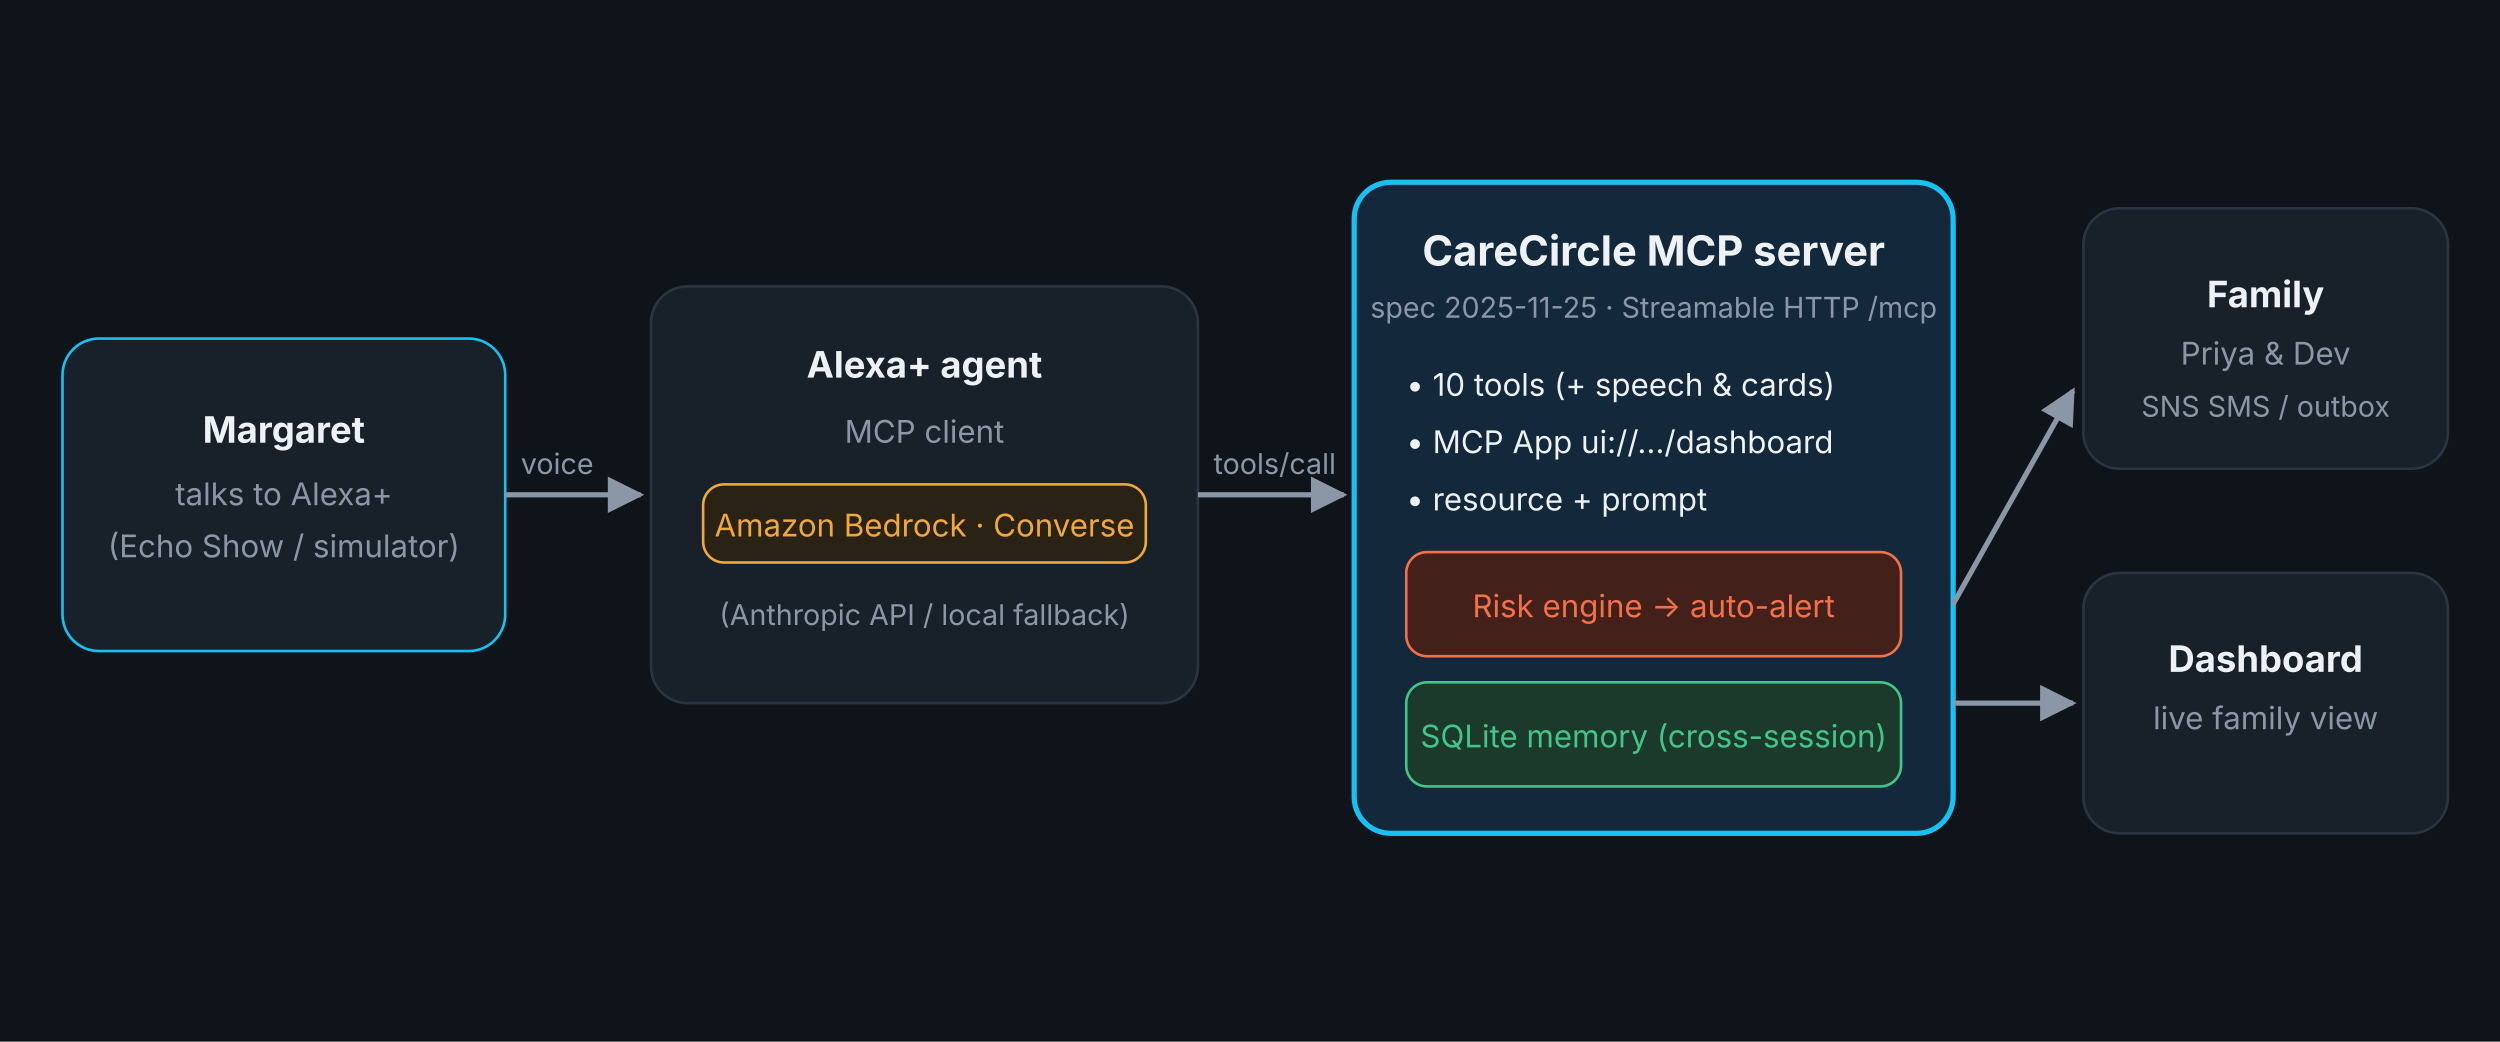
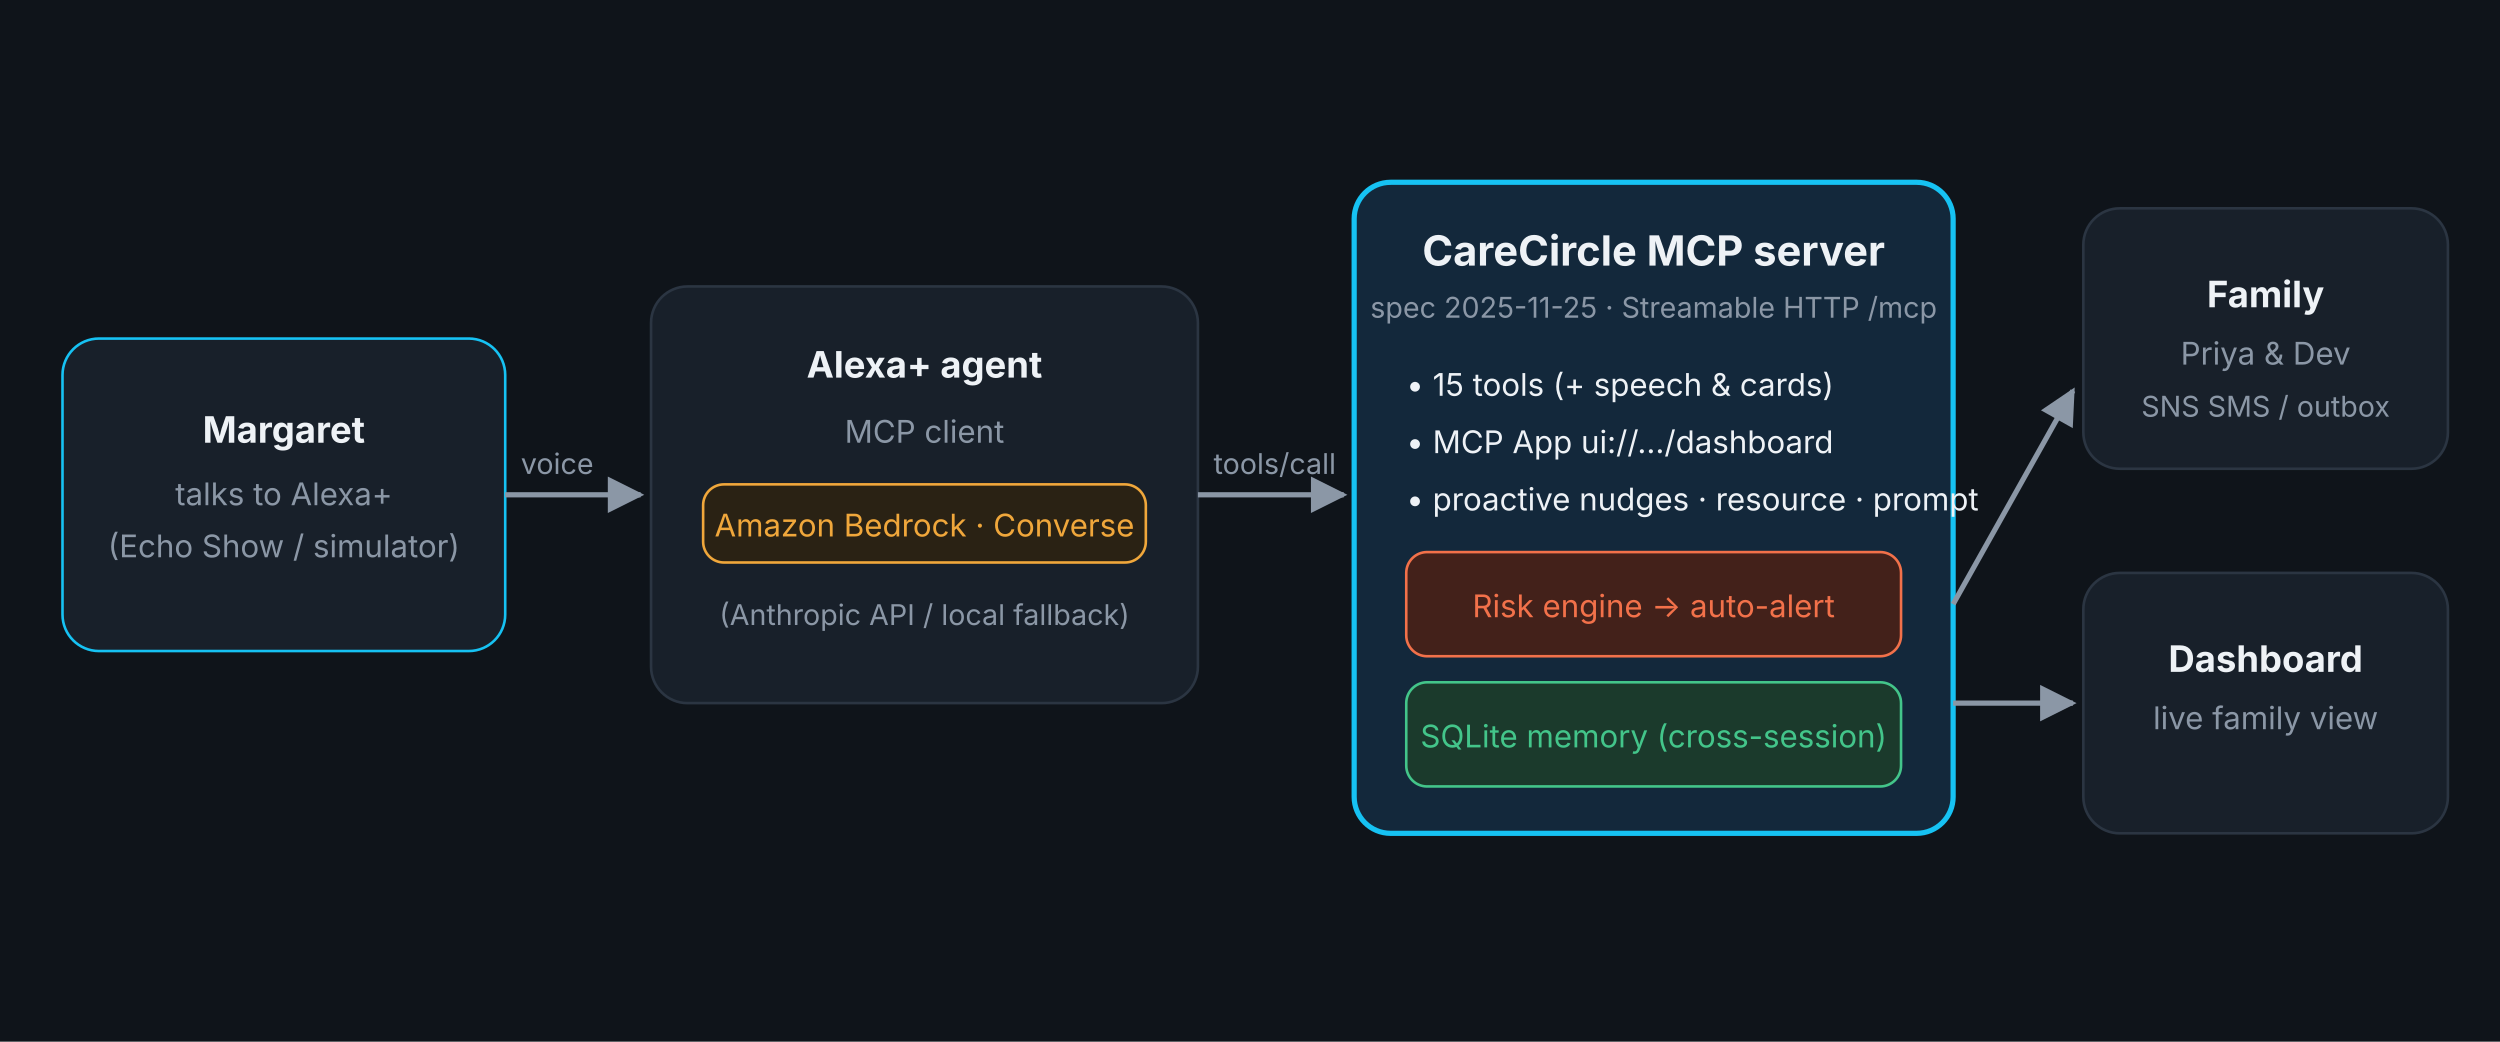
<svg xmlns="http://www.w3.org/2000/svg" viewBox="0 0 960 400" font-family="-apple-system, Segoe UI, Inter, sans-serif">
  <rect width="960" height="400" fill="#0f141a" />
  <defs>
    <marker id="a" viewBox="0 0 10 10" refX="9" refY="5" markerWidth="7" markerHeight="7" orient="auto">
      <path d="M0 0L10 5L0 10z" fill="#8b97a6" />
    </marker>
  </defs>
  <g font-size="14" fill="#eef2f6">
    <rect x="24" y="130" width="170" height="120" rx="14" fill="#18202a" stroke="#16c2f3" />
    <text x="109" y="170" text-anchor="middle" font-weight="700">Margaret</text>
    <text x="109" y="194" text-anchor="middle" fill="#8b97a6" font-size="12">talks to Alexa+</text>
    <text x="109" y="214" text-anchor="middle" fill="#8b97a6" font-size="12">(Echo Show / simulator)</text>
    <rect x="250" y="110" width="210" height="160" rx="14" fill="#18202a" stroke="#2b3542" />
    <text x="355" y="145" text-anchor="middle" font-weight="700">Alexa+ agent</text>
    <text x="355" y="170" text-anchor="middle" fill="#8b97a6" font-size="12">MCP client</text>
    <rect x="270" y="186" width="170" height="30" rx="8" fill="#2a2214" stroke="#f0a73b" />
    <text x="355" y="206" text-anchor="middle" font-size="12" fill="#f0a73b">Amazon Bedrock · Converse</text>
    <text x="355" y="240" text-anchor="middle" fill="#8b97a6" font-size="11">(Anthropic API / local fallback)</text>
    <rect x="520" y="70" width="230" height="250" rx="14" fill="#13283b" stroke="#16c2f3" stroke-width="2" />
    <text x="635" y="102" text-anchor="middle" font-weight="700" font-size="16">CareCircle MCP server</text>
    <text x="635" y="122" text-anchor="middle" fill="#8b97a6" font-size="11">spec 2025-11-25 · Streamable HTTP /mcp</text>
-     <text x="540" y="152" font-size="12">• 10 tools (+ speech &amp; cards)</text>
+     <text x="540" y="152" font-size="12">• 15 tools (+ speech &amp; cards)</text>
    <text x="540" y="174" font-size="12">• MCP App ui://…/dashboard</text>
-     <text x="540" y="196" font-size="12">• resource + prompt</text>
+     <text x="540" y="196" font-size="12">• proactive nudges · resource · prompt</text>
    <rect x="540" y="212" width="190" height="40" rx="8" fill="#43211a" stroke="#f2714a" />
    <text x="635" y="237" text-anchor="middle" font-size="12" fill="#f2714a">Risk engine → auto-alert</text>
    <rect x="540" y="262" width="190" height="40" rx="8" fill="#1b3a2c" stroke="#43c58a" />
    <text x="635" y="287" text-anchor="middle" font-size="12" fill="#43c58a">SQLite memory (cross-session)</text>
    <rect x="800" y="80" width="140" height="100" rx="14" fill="#18202a" stroke="#2b3542" />
    <text x="870" y="118" text-anchor="middle" font-weight="700">Family</text>
    <text x="870" y="140" text-anchor="middle" fill="#8b97a6" font-size="12">Priya &amp; Dev</text>
    <text x="870" y="160" text-anchor="middle" fill="#8b97a6" font-size="11">SNS SMS / outbox</text>
    <rect x="800" y="220" width="140" height="100" rx="14" fill="#18202a" stroke="#2b3542" />
    <text x="870" y="258" text-anchor="middle" font-weight="700">Dashboard</text>
    <text x="870" y="280" text-anchor="middle" fill="#8b97a6" font-size="12">live family view</text>
  </g>
  <g stroke="#8b97a6" stroke-width="2" fill="none" marker-end="url(#a)">
    <path d="M194 190 H246" />
    <path d="M460 190 H516" />
    <path d="M750 232 L796 150" />
    <path d="M750 270 H796" />
  </g>
  <g font-size="11" fill="#8b97a6">
    <text x="200" y="182">voice</text>
    <text x="466" y="182">tools/call</text>
  </g>
</svg>
